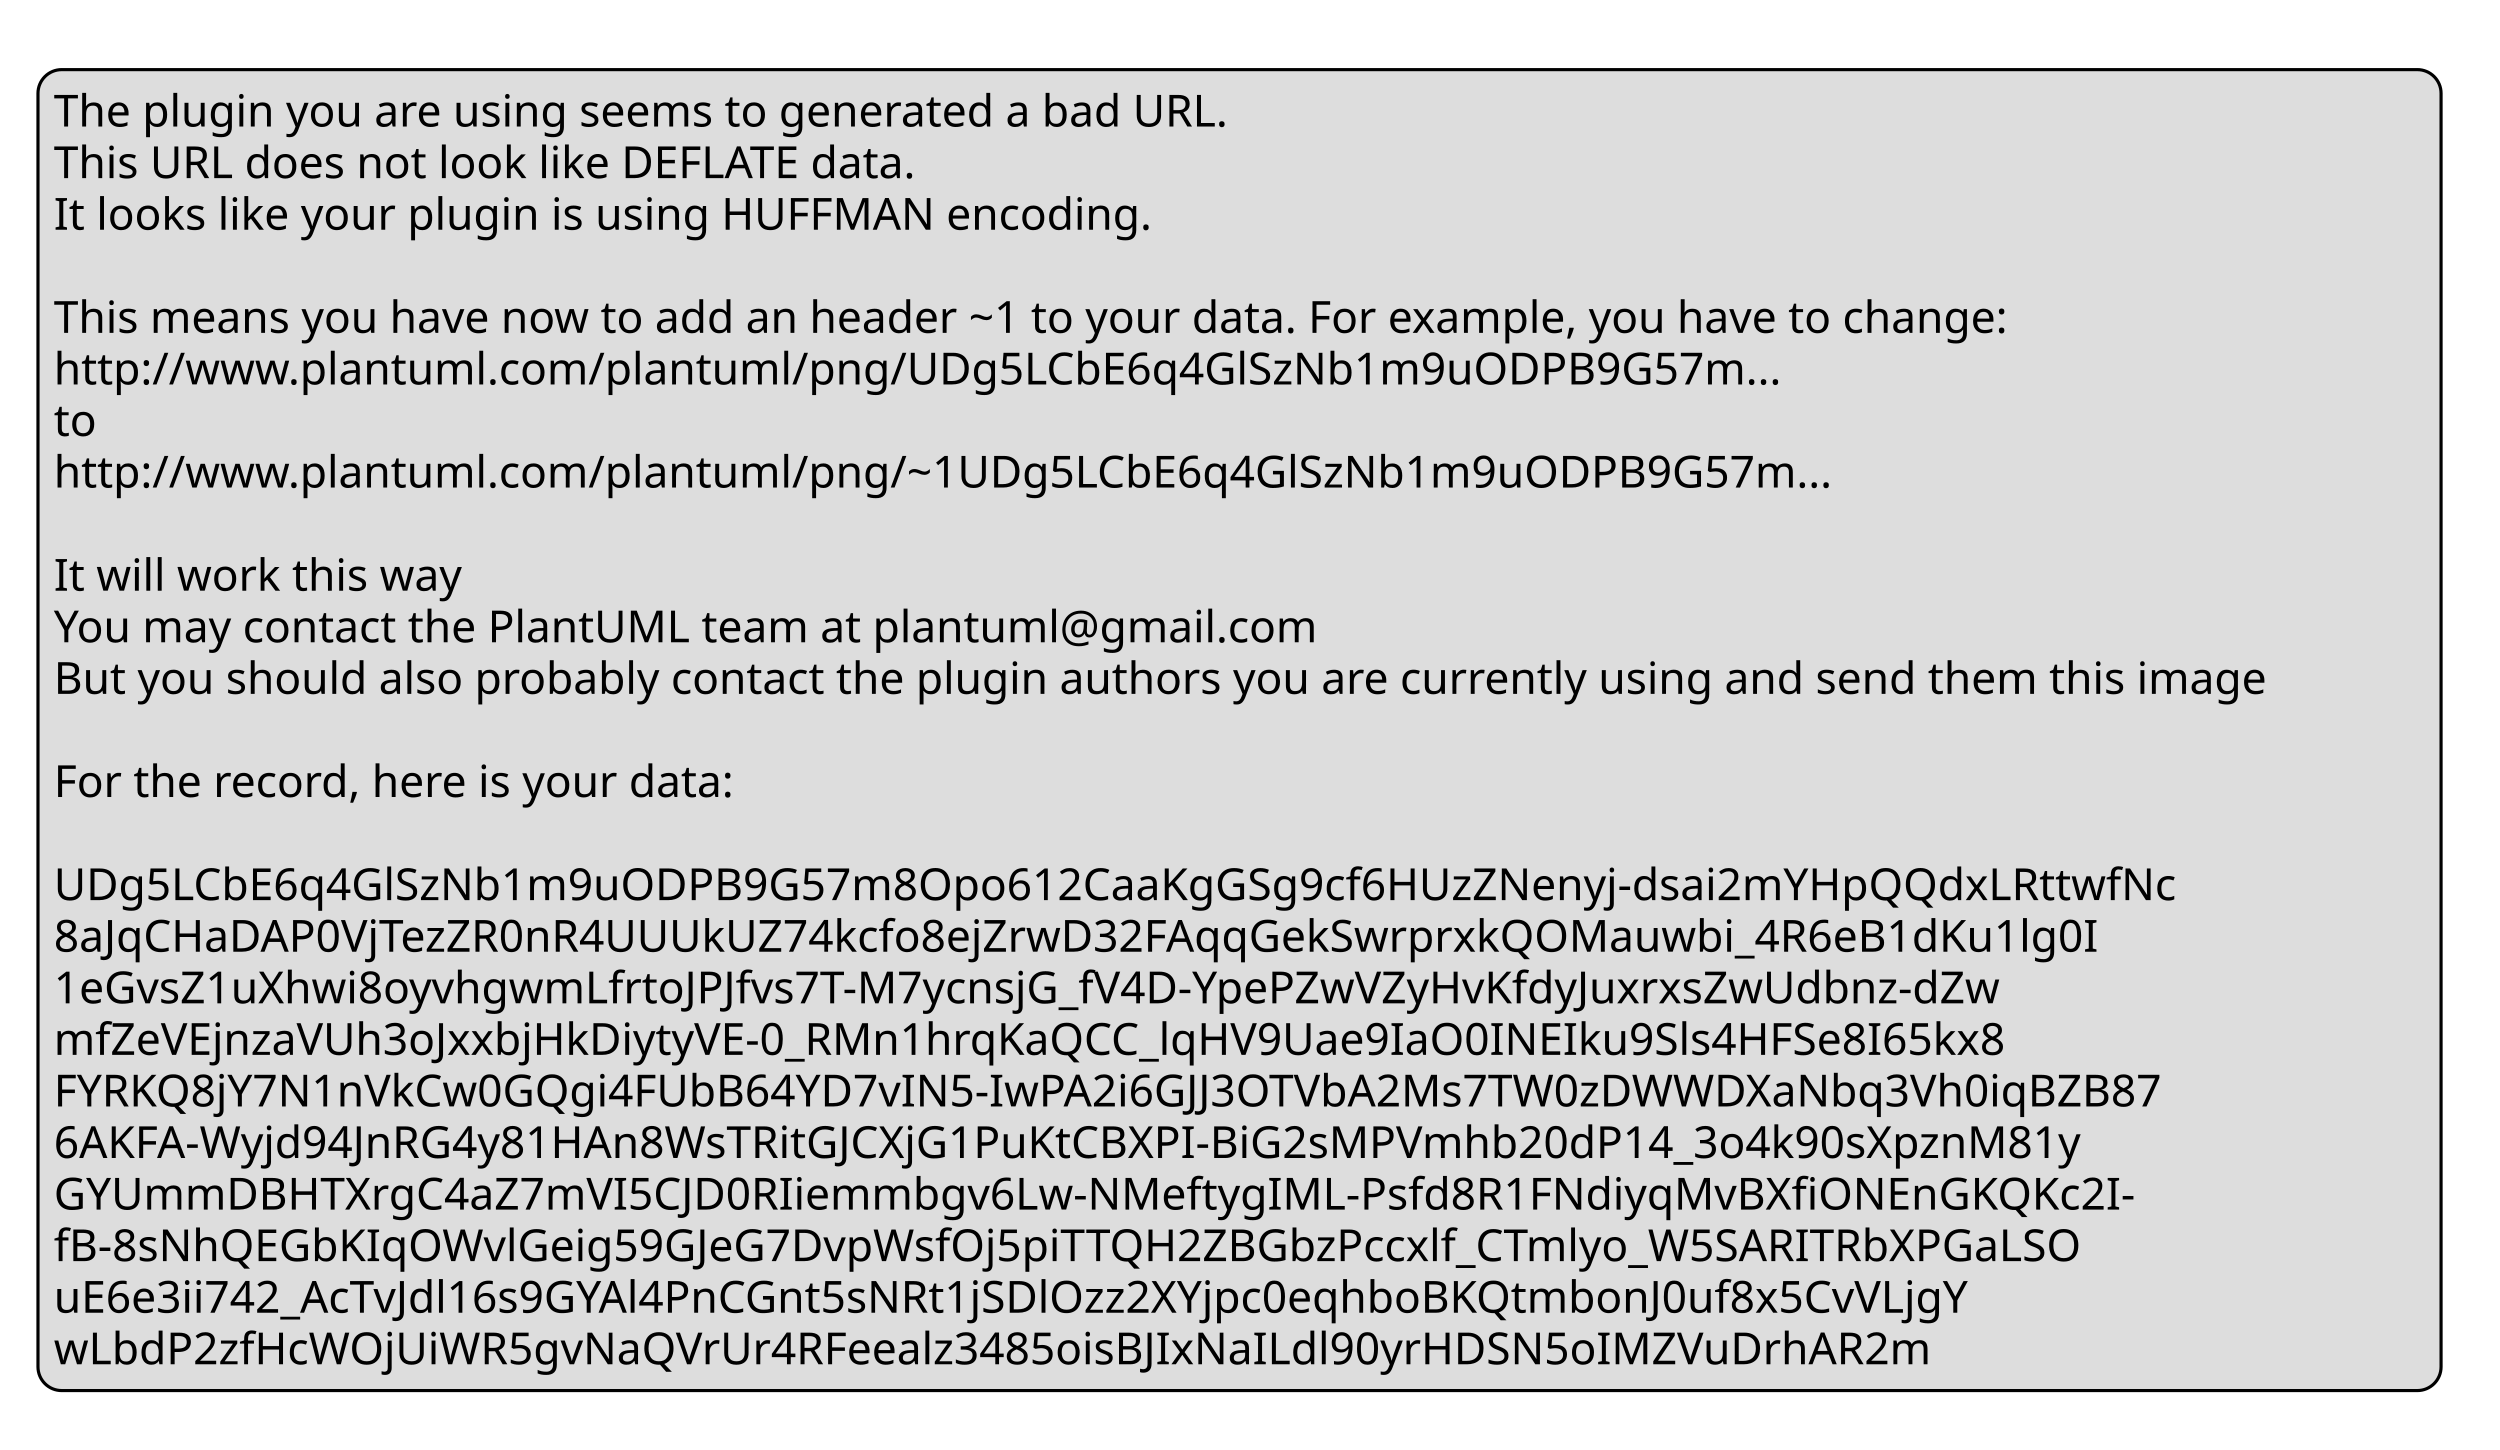
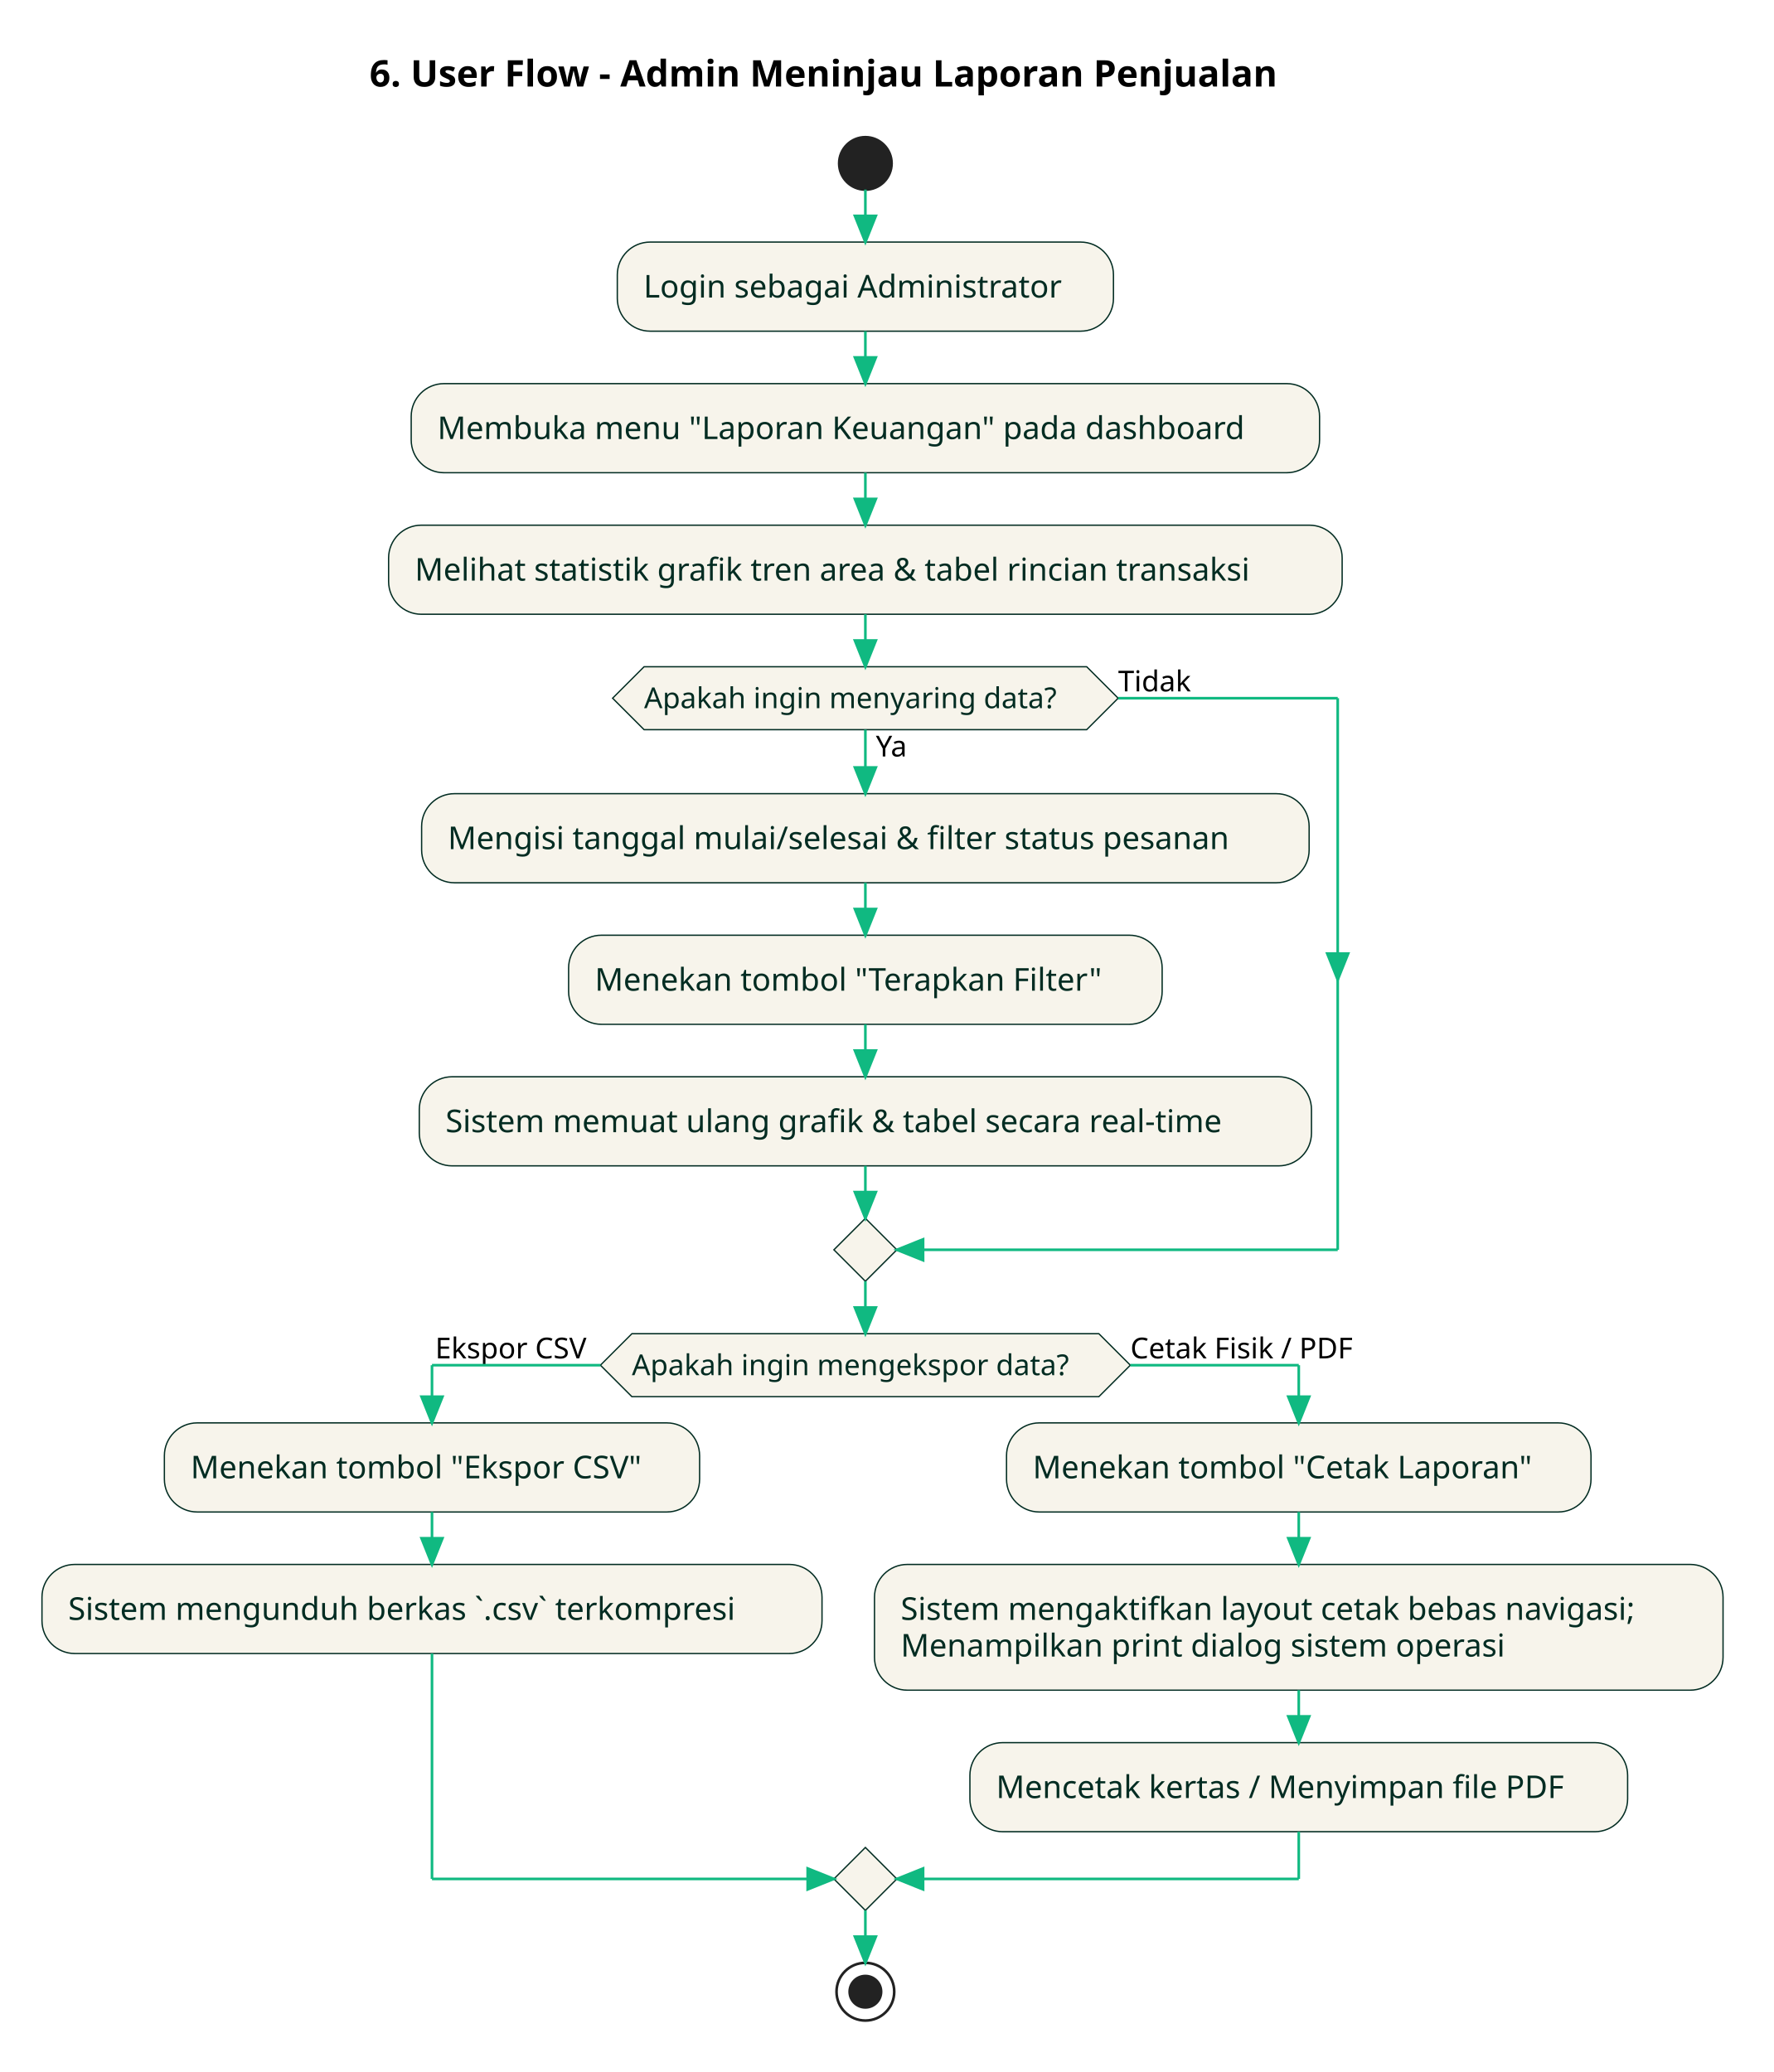
- <svg xmlns="http://www.w3.org/2000/svg" version="1.1" data-diagram-type="CLASS" style="width:790px;height:458px;background:#FFFFFF;" width="790px" height="458px" viewBox="0 0 790 458" zoomAndPan="magnify" preserveAspectRatio="none" contentStyleType="text/css">
+ <svg xmlns="http://www.w3.org/2000/svg" version="1.1" data-diagram-type="ACTIVITY" style="width:676px;height:790px;background:#FFFFFF;" width="676px" height="790px" viewBox="0 0 676 790" zoomAndPan="magnify" preserveAspectRatio="none" contentStyleType="text/css">
  <defs />
  <g>
-     <g class="legend" data-source-line="1">
-       <rect x="12" y="22" width="759.376" height="417.422" fill="#DDDDDD" style="stroke:#000000;stroke-width:1;" rx="7.5" ry="7.5" />
-       <text x="17" y="39.995" fill="#000000" font-size="14" lengthAdjust="spacing" textLength="399.301" font-family="sans-serif">The plugin you are using seems to generated a bad URL.</text>
-       <text x="17" y="56.292" fill="#000000" font-size="14" lengthAdjust="spacing" textLength="295.887" font-family="sans-serif">This URL does not look like DEFLATE data.</text>
-       <text x="17" y="72.589" fill="#000000" font-size="14" lengthAdjust="spacing" textLength="367.664" font-family="sans-serif">It looks like your plugin is using HUFFMAN encoding.</text>
-       <text x="17" y="88.886" fill="#000000" font-size="14" lengthAdjust="spacing" textLength="4.45" font-family="sans-serif"> </text>
-       <text x="17" y="105.183" fill="#000000" font-size="14" lengthAdjust="spacing" textLength="671.706" font-family="sans-serif">This means you have now to add an header ~1 to your data. For example, you have to change:</text>
-       <text x="17" y="121.48" fill="#000000" font-size="14" lengthAdjust="spacing" textLength="576.967" font-family="sans-serif">http://www.plantuml.com/plantuml/png/UDg5LCbE6q4GlSzNb1m9uODPB9G57m...</text>
-       <text x="17" y="137.776" fill="#000000" font-size="14" lengthAdjust="spacing" textLength="14.055" font-family="sans-serif">to</text>
-       <text x="17" y="154.073" fill="#000000" font-size="14" lengthAdjust="spacing" textLength="597.605" font-family="sans-serif">http://www.plantuml.com/plantuml/png/~1UDg5LCbE6q4GlSzNb1m9uODPB9G57m...</text>
-       <text x="17" y="170.37" fill="#000000" font-size="14" lengthAdjust="spacing" textLength="4.45" font-family="sans-serif"> </text>
-       <text x="17" y="186.667" fill="#000000" font-size="14" lengthAdjust="spacing" textLength="138.277" font-family="sans-serif">It will work this way</text>
-       <text x="17" y="202.964" fill="#000000" font-size="14" lengthAdjust="spacing" textLength="428.148" font-family="sans-serif">You may contact the PlantUML team at plantuml@gmail.com</text>
-       <text x="17" y="219.261" fill="#000000" font-size="14" lengthAdjust="spacing" textLength="749.376" font-family="sans-serif">But you should also probably contact the plugin authors you are currently using and send them this image</text>
-       <text x="17" y="235.558" fill="#000000" font-size="14" lengthAdjust="spacing" textLength="4.45" font-family="sans-serif"> </text>
-       <text x="17" y="251.855" fill="#000000" font-size="14" lengthAdjust="spacing" textLength="232.545" font-family="sans-serif">For the record, here is your data:</text>
-       <text x="17" y="268.151" fill="#000000" font-size="14" lengthAdjust="spacing" textLength="4.45" font-family="sans-serif"> </text>
-       <text x="17" y="284.448" fill="#000000" font-size="14" lengthAdjust="spacing" textLength="715.032" font-family="sans-serif">UDg5LCbE6q4GlSzNb1m9uODPB9G57m8Opo612CaaKgGSg9cf6HUzZNenyj-dsai2mYHpQQdxLRttwfNc</text>
-       <text x="17" y="300.745" fill="#000000" font-size="14" lengthAdjust="spacing" textLength="692.631" font-family="sans-serif">8aJqCHaDAP0VjTezZR0nR4UUUkUZ74kcfo8ejZrwD32FAqqGekSwrprxkQOMauwbi_4R6eB1dKu1lg0I</text>
-       <text x="17" y="317.042" fill="#000000" font-size="14" lengthAdjust="spacing" textLength="664.357" font-family="sans-serif">1eGvsZ1uXhwi8oyvhgwmLfrtoJPJfvs7T-M7ycnsjG_fV4D-YpePZwVZyHvKfdyJuxrxsZwUdbnz-dZw</text>
-       <text x="17" y="333.339" fill="#000000" font-size="14" lengthAdjust="spacing" textLength="662.149" font-family="sans-serif">mfZeVEjnzaVUh3oJxxbjHkDiytyVE-0_RMn1hrqKaQCC_lqHV9Uae9IaO0INEIku9Sls4HFSe8I65kx8</text>
-       <text x="17" y="349.636" fill="#000000" font-size="14" lengthAdjust="spacing" textLength="714.185" font-family="sans-serif">FYRKQ8jY7N1nVkCw0GQgi4FUbB64YD7vIN5-IwPA2i6GJJ3OTVbA2Ms7TW0zDWWDXaNbq3Vh0iqBZB87</text>
-       <text x="17" y="365.933" fill="#000000" font-size="14" lengthAdjust="spacing" textLength="689.37" font-family="sans-serif">6AKFA-Wyjd94JnRG4y81HAn8WsTRitGJCXjG1PuKtCBXPI-BiG2sMPVmhb20dP14_3o4k90sXpznM81y</text>
-       <text x="17" y="382.229" fill="#000000" font-size="14" lengthAdjust="spacing" textLength="696.11" font-family="sans-serif">GYUmmDBHTXrgC4aZ7mVI5CJD0RIiemmbgv6Lw-NMeftygIML-Psfd8R1FNdiyqMvBXfiONEnGKQKc2I-</text>
-       <text x="17" y="398.526" fill="#000000" font-size="14" lengthAdjust="spacing" textLength="686.861" font-family="sans-serif">fB-8sNhQEGbKIqOWvlGeig59GJeG7DvpWsfOj5piTTQH2ZBGbzPccxlf_CTmlyo_W5SARITRbXPGaLSO</text>
-       <text x="17" y="414.823" fill="#000000" font-size="14" lengthAdjust="spacing" textLength="653.933" font-family="sans-serif">uE6e3ii742_AcTvJdl16s9GYAl4PnCGnt5sNRt1jSDlOzz2XYjpc0eqhboBKQtmbonJ0uf8x5CvVLjgY</text>
-       <text x="17" y="431.12" fill="#000000" font-size="14" lengthAdjust="spacing" textLength="629.337" font-family="sans-serif">wLbdP2zfHcWOjUiWR5gvNaQVrUr4RFeealz3485oisBJIxNaILdl90yrHDSN5oIMZVuDrhAR2m</text>
+     <g class="title" data-source-line="13">
+       <text x="140.878" y="32.995" fill="#000000" font-size="14" lengthAdjust="spacing" textLength="393.06" font-weight="700" font-family="'Plus Jakarta Sans'">6. User Flow - Admin Meninjau Laporan Penjualan</text>
    </g>
+     <ellipse cx="329.878" cy="62.297" rx="10" ry="10" fill="#222222" style="stroke:#222222;stroke-width:1;" />
+     <rect x="235.31" y="92.297" width="189.137" height="33.969" fill="#F7F4EB" style="stroke:#022C22;stroke-width:0.5;" rx="12.5" ry="12.5" />
+     <text x="245.31" y="113.436" fill="#022C22" font-size="12" lengthAdjust="spacing" textLength="169.137" font-family="'Plus Jakarta Sans'">Login sebagai Administrator</text>
+     <rect x="156.747" y="146.266" width="346.262" height="33.969" fill="#F7F4EB" style="stroke:#022C22;stroke-width:0.5;" rx="12.5" ry="12.5" />
+     <text x="166.747" y="167.404" fill="#022C22" font-size="12" lengthAdjust="spacing" textLength="326.262" font-family="'Plus Jakarta Sans'">Membuka menu "Laporan Keuangan" pada dashboard</text>
+     <rect x="148.134" y="200.234" width="363.488" height="33.969" fill="#F7F4EB" style="stroke:#022C22;stroke-width:0.5;" rx="12.5" ry="12.5" />
+     <text x="158.134" y="221.373" fill="#022C22" font-size="12" lengthAdjust="spacing" textLength="343.488" font-family="'Plus Jakarta Sans'">Melihat statistik grafik tren area &amp; tabel rincian transaksi</text>
+     <rect x="160.72" y="302.606" width="338.316" height="33.969" fill="#F7F4EB" style="stroke:#022C22;stroke-width:0.5;" rx="12.5" ry="12.5" />
+     <text x="170.72" y="323.744" fill="#022C22" font-size="12" lengthAdjust="spacing" textLength="318.316" font-family="'Plus Jakarta Sans'">Mengisi tanggal mulai/selesai &amp; filter status pesanan</text>
+     <rect x="216.747" y="356.574" width="226.262" height="33.969" fill="#F7F4EB" style="stroke:#022C22;stroke-width:0.5;" rx="12.5" ry="12.5" />
+     <text x="226.747" y="377.713" fill="#022C22" font-size="12" lengthAdjust="spacing" textLength="206.262" font-family="'Plus Jakarta Sans'">Menekan tombol "Terapkan Filter"</text>
+     <rect x="159.826" y="410.543" width="340.103" height="33.969" fill="#F7F4EB" style="stroke:#022C22;stroke-width:0.5;" rx="12.5" ry="12.5" />
+     <text x="169.826" y="431.682" fill="#022C22" font-size="12" lengthAdjust="spacing" textLength="320.103" font-family="'Plus Jakarta Sans'">Sistem memuat ulang grafik &amp; tabel secara real-time</text>
+     <polygon points="245.522,254.203,414.234,254.203,426.234,266.203,414.234,278.203,245.522,278.203,233.522,266.203,245.522,254.203" fill="#F7F4EB" style="stroke:#022C22;stroke-width:0.5;stroke-linejoin:miter;stroke-miterlimit:10;" />
+     <text x="333.878" y="288.414" fill="#000000" font-size="11" lengthAdjust="spacing" textLength="13.46" font-family="'Plus Jakarta Sans'">Ya</text>
+     <text x="245.522" y="270.011" fill="#022C22" font-size="11" lengthAdjust="spacing" textLength="168.711" font-family="'Plus Jakarta Sans'">Apakah ingin menyaring data?</text>
+     <text x="426.234" y="263.609" fill="#000000" font-size="11" lengthAdjust="spacing" textLength="29.869" font-family="'Plus Jakarta Sans'">Tidak</text>
+     <polygon points="329.878,464.512,341.878,476.512,329.878,488.512,317.878,476.512,329.878,464.512" fill="#F7F4EB" style="stroke:#022C22;stroke-width:0.5;stroke-linejoin:miter;stroke-miterlimit:10;" />
+     <polygon points="240.871,508.512,418.885,508.512,430.885,520.512,418.885,532.512,240.871,532.512,228.871,520.512,240.871,508.512" fill="#F7F4EB" style="stroke:#022C22;stroke-width:0.5;stroke-linejoin:miter;stroke-miterlimit:10;" />
+     <text x="240.871" y="524.32" fill="#022C22" font-size="11" lengthAdjust="spacing" textLength="178.014" font-family="'Plus Jakarta Sans'">Apakah ingin mengekspor data?</text>
+     <text x="165.9" y="517.918" fill="#000000" font-size="11" lengthAdjust="spacing" textLength="62.971" font-family="'Plus Jakarta Sans'">Ekspor CSV</text>
+     <text x="430.885" y="517.918" fill="#000000" font-size="11" lengthAdjust="spacing" textLength="92.039" font-family="'Plus Jakarta Sans'">Cetak Fisik / PDF</text>
+     <rect x="62.661" y="542.512" width="204.025" height="33.969" fill="#F7F4EB" style="stroke:#022C22;stroke-width:0.5;" rx="12.5" ry="12.5" />
+     <text x="72.661" y="563.65" fill="#022C22" font-size="12" lengthAdjust="spacing" textLength="184.025" font-family="'Plus Jakarta Sans'">Menekan tombol "Ekspor CSV"</text>
+     <rect x="16" y="596.481" width="297.348" height="33.969" fill="#F7F4EB" style="stroke:#022C22;stroke-width:0.5;" rx="12.5" ry="12.5" />
+     <text x="26" y="617.619" fill="#022C22" font-size="12" lengthAdjust="spacing" textLength="277.348" font-family="'Plus Jakarta Sans'">Sistem mengunduh berkas `.csv` terkompresi</text>
+     <rect x="383.68" y="542.512" width="222.805" height="33.969" fill="#F7F4EB" style="stroke:#022C22;stroke-width:0.5;" rx="12.5" ry="12.5" />
+     <text x="393.68" y="563.65" fill="#022C22" font-size="12" lengthAdjust="spacing" textLength="202.805" font-family="'Plus Jakarta Sans'">Menekan tombol "Cetak Laporan"</text>
+     <rect x="333.348" y="596.481" width="323.469" height="47.938" fill="#F7F4EB" style="stroke:#022C22;stroke-width:0.5;" rx="12.5" ry="12.5" />
+     <text x="343.348" y="617.619" fill="#022C22" font-size="12" lengthAdjust="spacing" textLength="303.469" font-family="'Plus Jakarta Sans'">Sistem mengaktifkan layout cetak bebas navigasi;</text>
+     <text x="343.348" y="631.588" fill="#022C22" font-size="12" lengthAdjust="spacing" textLength="244.459" font-family="'Plus Jakarta Sans'">Menampilkan print dialog sistem operasi</text>
+     <rect x="369.723" y="664.418" width="250.719" height="33.969" fill="#F7F4EB" style="stroke:#022C22;stroke-width:0.5;" rx="12.5" ry="12.5" />
+     <text x="379.723" y="685.557" fill="#022C22" font-size="12" lengthAdjust="spacing" textLength="230.719" font-family="'Plus Jakarta Sans'">Mencetak kertas / Menyimpan file PDF</text>
+     <polygon points="329.878,704.387,341.878,716.387,329.878,728.387,317.878,716.387,329.878,704.387" fill="#F7F4EB" style="stroke:#022C22;stroke-width:0.5;stroke-linejoin:miter;stroke-miterlimit:10;" />
+     <ellipse cx="329.878" cy="759.387" rx="11" ry="11" fill="none" style="stroke:#222222;stroke-width:1;" />
+     <ellipse cx="329.878" cy="759.387" rx="6" ry="6" fill="#222222" style="stroke:#222222;stroke-width:1;" />
+     <line x1="329.878" y1="72.297" x2="329.878" y2="92.297" style="stroke:#10B981;stroke-width:1;" />
+     <polygon points="325.878,82.297,333.878,82.297,329.878,92.297" fill="#10B981" style="stroke:#10B981;stroke-width:1;stroke-linejoin:miter;stroke-miterlimit:10;" />
+     <line x1="329.878" y1="126.266" x2="329.878" y2="146.266" style="stroke:#10B981;stroke-width:1;" />
+     <polygon points="325.878,136.266,333.878,136.266,329.878,146.266" fill="#10B981" style="stroke:#10B981;stroke-width:1;stroke-linejoin:miter;stroke-miterlimit:10;" />
+     <line x1="329.878" y1="180.234" x2="329.878" y2="200.234" style="stroke:#10B981;stroke-width:1;" />
+     <polygon points="325.878,190.234,333.878,190.234,329.878,200.234" fill="#10B981" style="stroke:#10B981;stroke-width:1;stroke-linejoin:miter;stroke-miterlimit:10;" />
+     <line x1="329.878" y1="336.574" x2="329.878" y2="356.574" style="stroke:#10B981;stroke-width:1;" />
+     <polygon points="325.878,346.574,333.878,346.574,329.878,356.574" fill="#10B981" style="stroke:#10B981;stroke-width:1;stroke-linejoin:miter;stroke-miterlimit:10;" />
+     <line x1="329.878" y1="390.543" x2="329.878" y2="410.543" style="stroke:#10B981;stroke-width:1;" />
+     <polygon points="325.878,400.543,333.878,400.543,329.878,410.543" fill="#10B981" style="stroke:#10B981;stroke-width:1;stroke-linejoin:miter;stroke-miterlimit:10;" />
+     <line x1="329.878" y1="278.203" x2="329.878" y2="302.606" style="stroke:#10B981;stroke-width:1;" />
+     <polygon points="325.878,292.606,333.878,292.606,329.878,302.606" fill="#10B981" style="stroke:#10B981;stroke-width:1;stroke-linejoin:miter;stroke-miterlimit:10;" />
+     <line x1="426.234" y1="266.203" x2="509.93" y2="266.203" style="stroke:#10B981;stroke-width:1;" />
+     <polygon points="505.93,363.559,513.93,363.559,509.93,373.559" fill="#10B981" style="stroke:#10B981;stroke-width:1;stroke-linejoin:miter;stroke-miterlimit:10;" />
+     <line x1="509.93" y1="266.203" x2="509.93" y2="476.512" style="stroke:#10B981;stroke-width:1;" />
+     <line x1="509.93" y1="476.512" x2="341.878" y2="476.512" style="stroke:#10B981;stroke-width:1;" />
+     <polygon points="351.878,472.512,341.878,476.512,351.878,480.512" fill="#10B981" style="stroke:#10B981;stroke-width:1;stroke-linejoin:miter;stroke-miterlimit:10;" />
+     <line x1="329.878" y1="444.512" x2="329.878" y2="464.512" style="stroke:#10B981;stroke-width:1;" />
+     <polygon points="325.878,454.512,333.878,454.512,329.878,464.512" fill="#10B981" style="stroke:#10B981;stroke-width:1;stroke-linejoin:miter;stroke-miterlimit:10;" />
+     <line x1="329.878" y1="234.203" x2="329.878" y2="254.203" style="stroke:#10B981;stroke-width:1;" />
+     <polygon points="325.878,244.203,333.878,244.203,329.878,254.203" fill="#10B981" style="stroke:#10B981;stroke-width:1;stroke-linejoin:miter;stroke-miterlimit:10;" />
+     <line x1="164.674" y1="576.481" x2="164.674" y2="596.481" style="stroke:#10B981;stroke-width:1;" />
+     <polygon points="160.674,586.481,168.674,586.481,164.674,596.481" fill="#10B981" style="stroke:#10B981;stroke-width:1;stroke-linejoin:miter;stroke-miterlimit:10;" />
+     <line x1="495.082" y1="576.481" x2="495.082" y2="596.481" style="stroke:#10B981;stroke-width:1;" />
+     <polygon points="491.082,586.481,499.082,586.481,495.082,596.481" fill="#10B981" style="stroke:#10B981;stroke-width:1;stroke-linejoin:miter;stroke-miterlimit:10;" />
+     <line x1="495.082" y1="644.418" x2="495.082" y2="664.418" style="stroke:#10B981;stroke-width:1;" />
+     <polygon points="491.082,654.418,499.082,654.418,495.082,664.418" fill="#10B981" style="stroke:#10B981;stroke-width:1;stroke-linejoin:miter;stroke-miterlimit:10;" />
+     <line x1="228.871" y1="520.512" x2="164.674" y2="520.512" style="stroke:#10B981;stroke-width:1;" />
+     <line x1="164.674" y1="520.512" x2="164.674" y2="542.512" style="stroke:#10B981;stroke-width:1;" />
+     <polygon points="160.674,532.512,168.674,532.512,164.674,542.512" fill="#10B981" style="stroke:#10B981;stroke-width:1;stroke-linejoin:miter;stroke-miterlimit:10;" />
+     <line x1="430.885" y1="520.512" x2="495.082" y2="520.512" style="stroke:#10B981;stroke-width:1;" />
+     <line x1="495.082" y1="520.512" x2="495.082" y2="542.512" style="stroke:#10B981;stroke-width:1;" />
+     <polygon points="491.082,532.512,499.082,532.512,495.082,542.512" fill="#10B981" style="stroke:#10B981;stroke-width:1;stroke-linejoin:miter;stroke-miterlimit:10;" />
+     <line x1="164.674" y1="630.449" x2="164.674" y2="716.387" style="stroke:#10B981;stroke-width:1;" />
+     <line x1="164.674" y1="716.387" x2="317.878" y2="716.387" style="stroke:#10B981;stroke-width:1;" />
+     <polygon points="307.878,712.387,317.878,716.387,307.878,720.387" fill="#10B981" style="stroke:#10B981;stroke-width:1;stroke-linejoin:miter;stroke-miterlimit:10;" />
+     <line x1="495.082" y1="698.387" x2="495.082" y2="716.387" style="stroke:#10B981;stroke-width:1;" />
+     <line x1="495.082" y1="716.387" x2="341.878" y2="716.387" style="stroke:#10B981;stroke-width:1;" />
+     <polygon points="351.878,712.387,341.878,716.387,351.878,720.387" fill="#10B981" style="stroke:#10B981;stroke-width:1;stroke-linejoin:miter;stroke-miterlimit:10;" />
+     <line x1="329.878" y1="488.512" x2="329.878" y2="508.512" style="stroke:#10B981;stroke-width:1;" />
+     <polygon points="325.878,498.512,333.878,498.512,329.878,508.512" fill="#10B981" style="stroke:#10B981;stroke-width:1;stroke-linejoin:miter;stroke-miterlimit:10;" />
+     <line x1="329.878" y1="728.387" x2="329.878" y2="748.387" style="stroke:#10B981;stroke-width:1;" />
+     <polygon points="325.878,738.387,333.878,738.387,329.878,748.387" fill="#10B981" style="stroke:#10B981;stroke-width:1;stroke-linejoin:miter;stroke-miterlimit:10;" />
  </g>
</svg>
